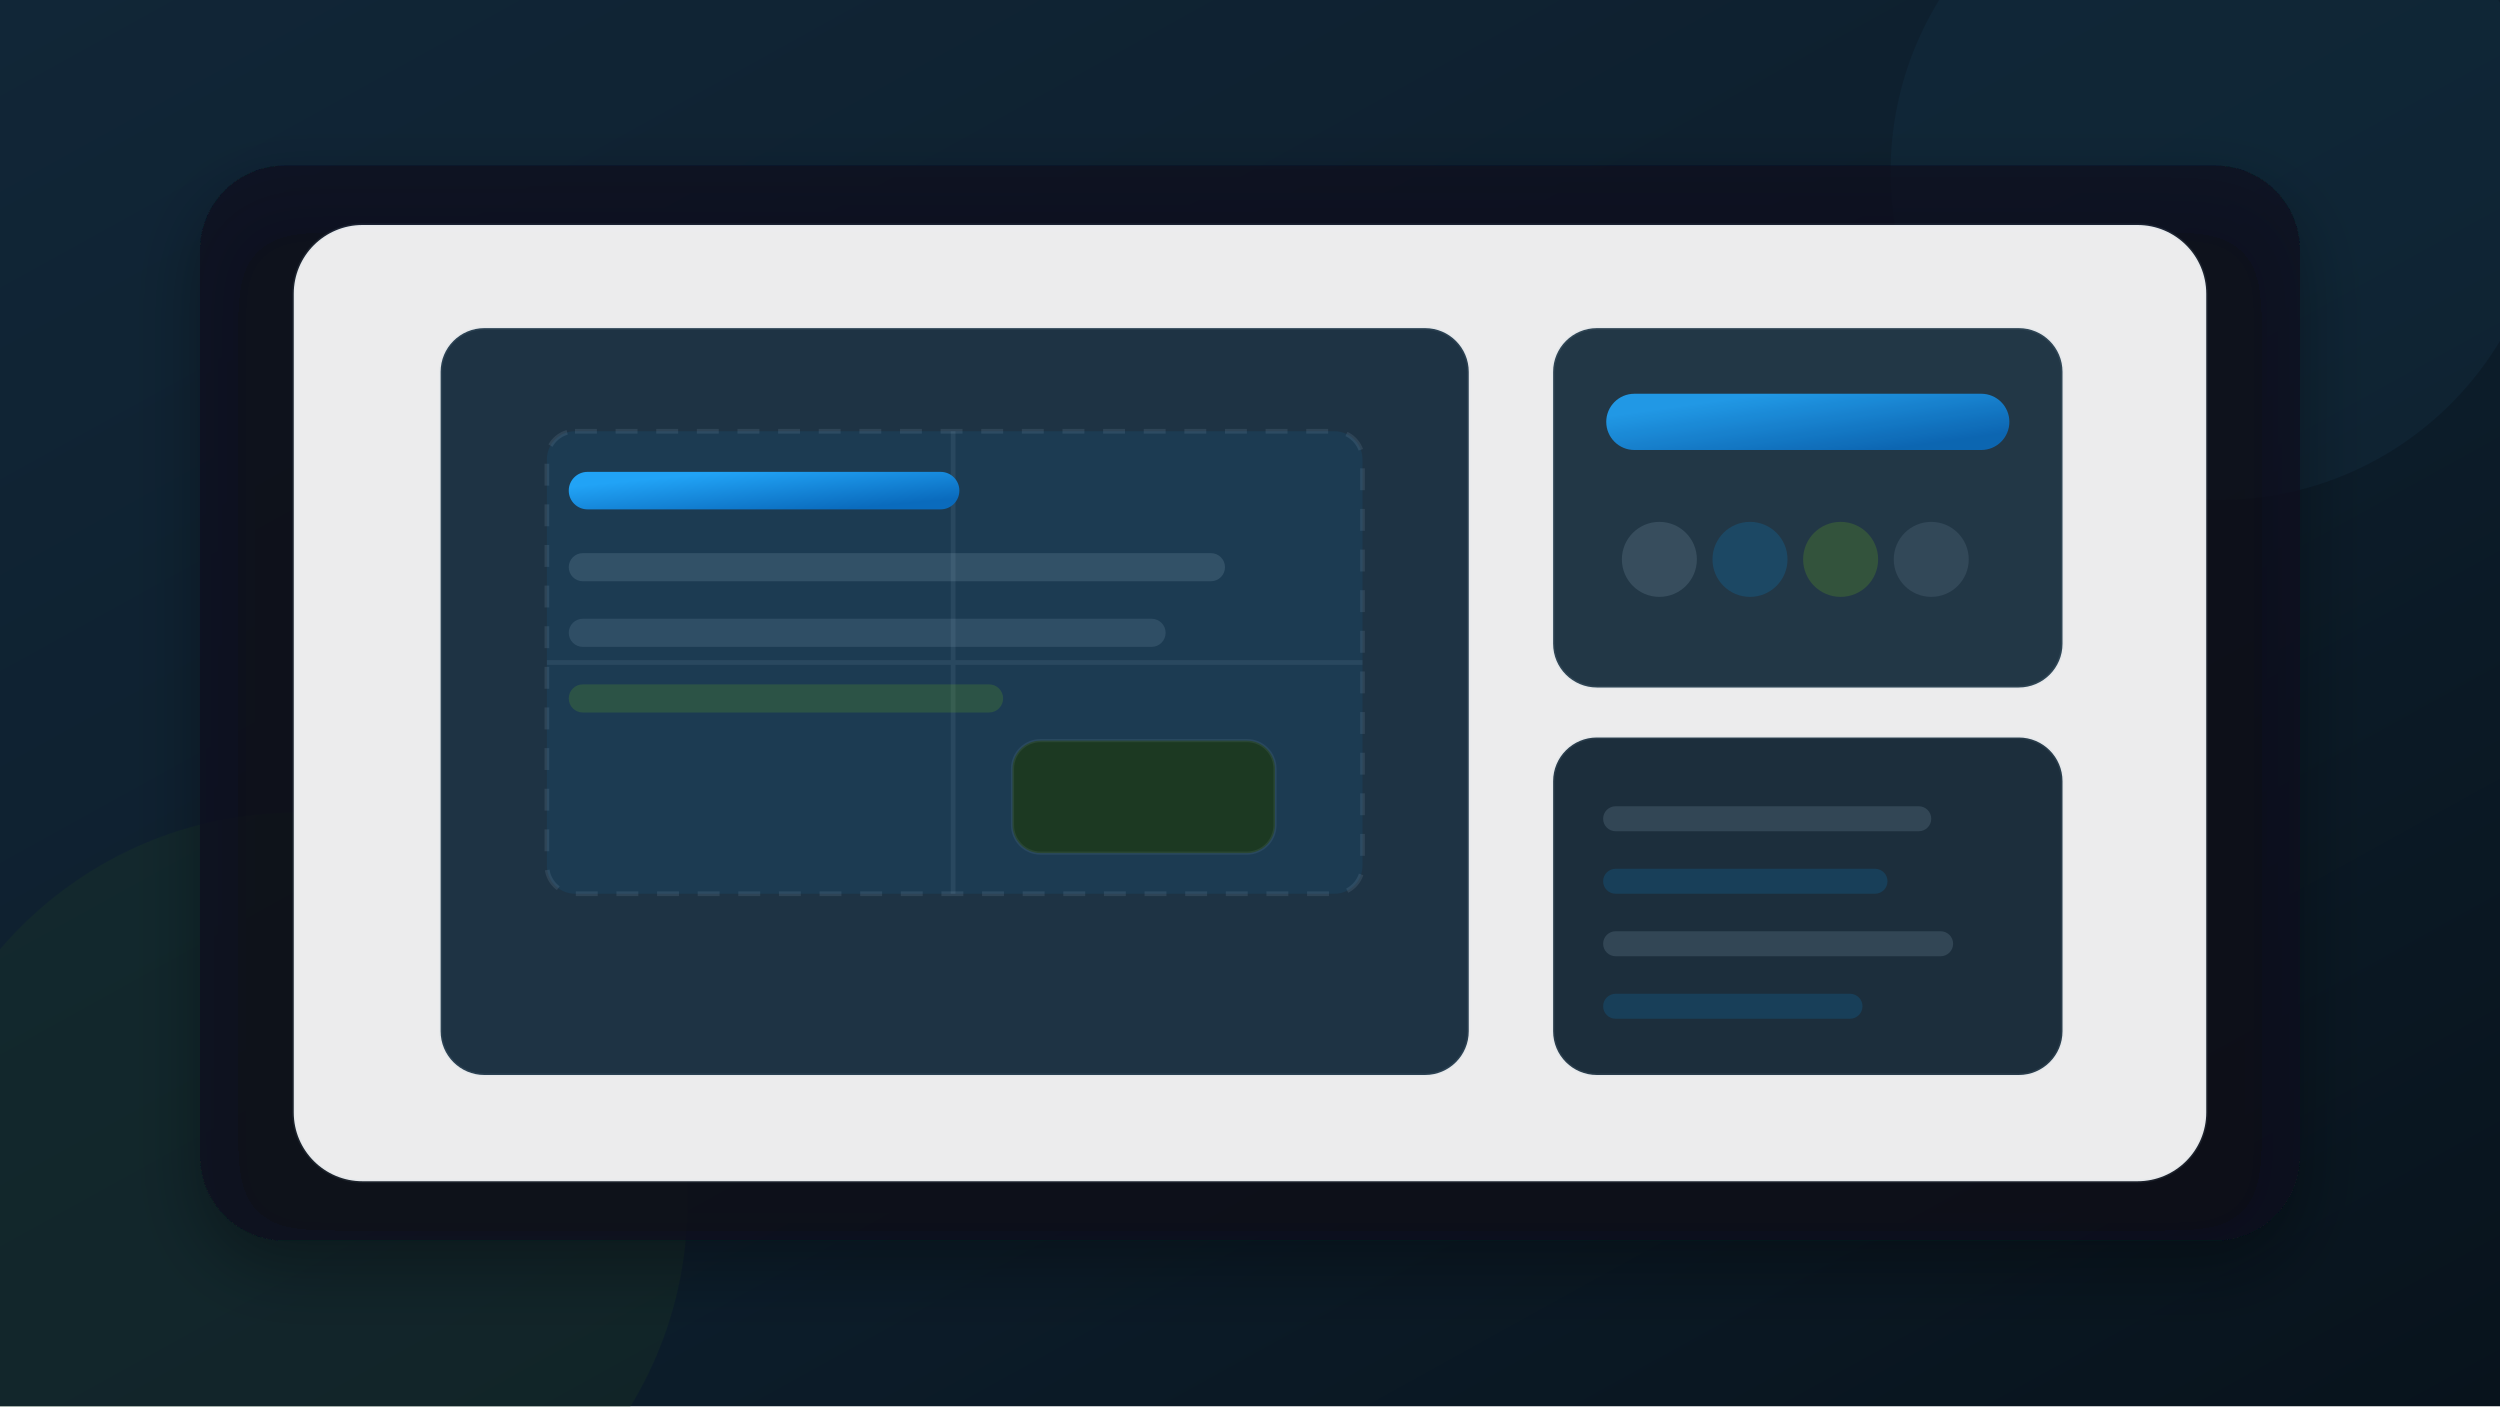
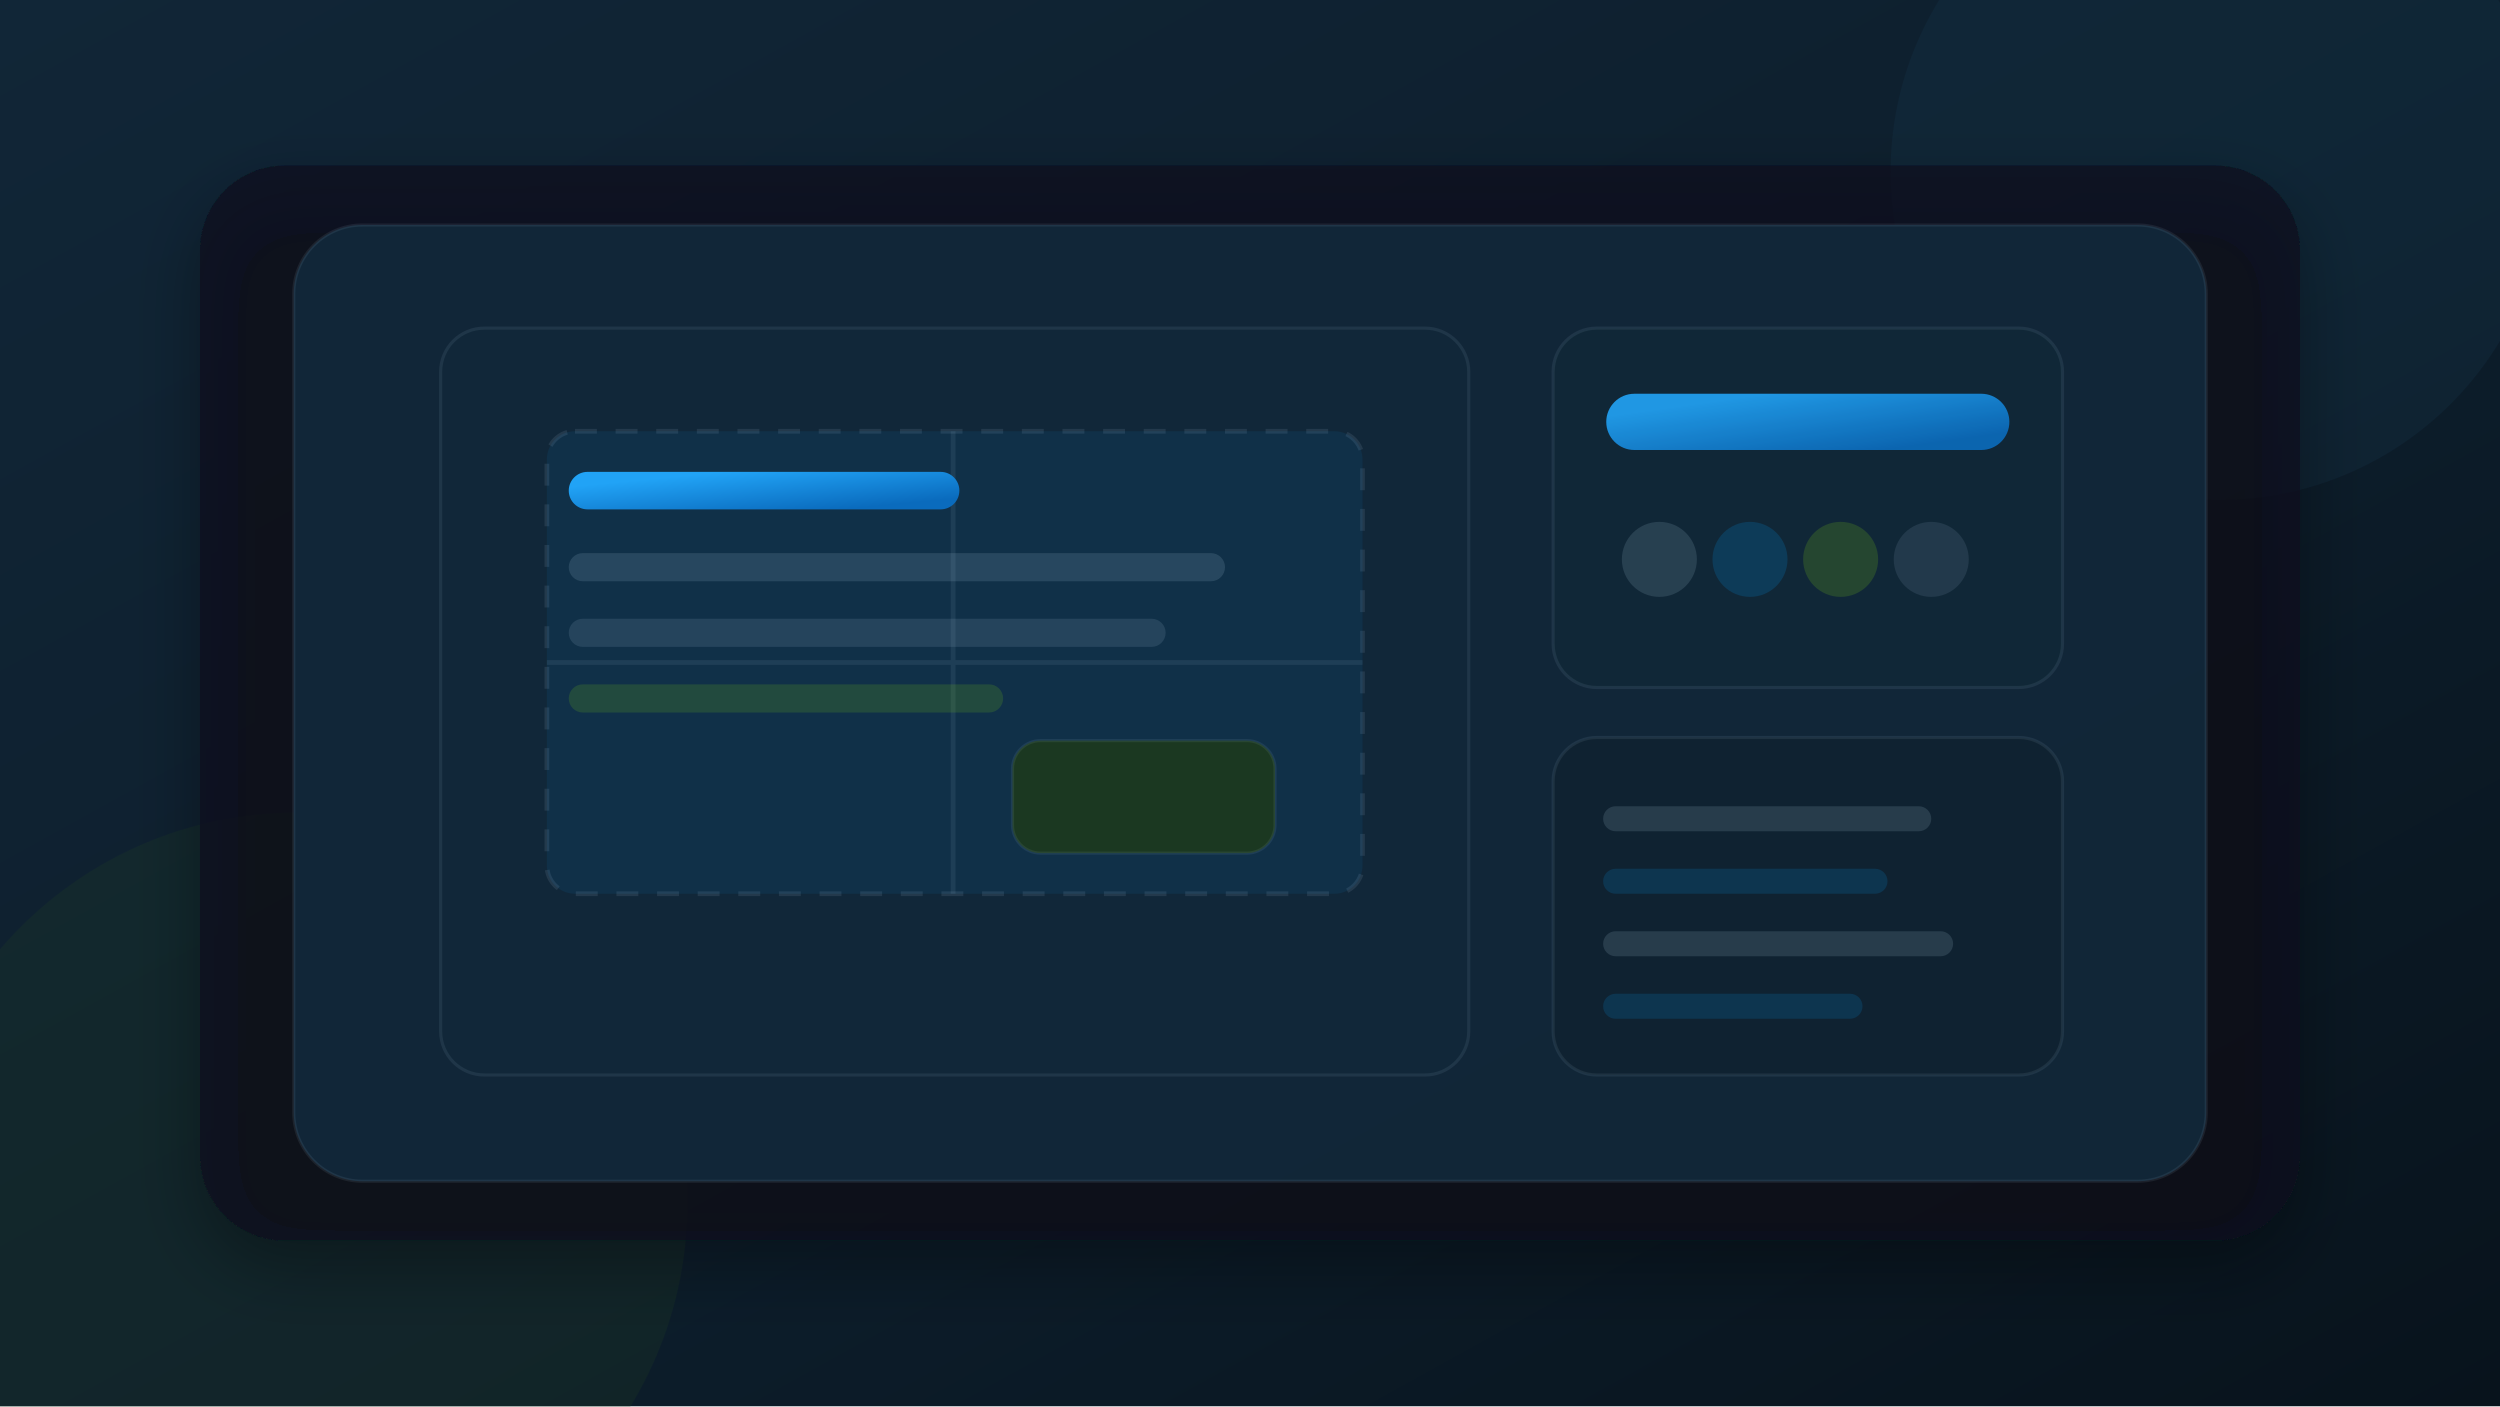
<svg xmlns="http://www.w3.org/2000/svg" width="1600" height="900" viewBox="0 0 1600 900" role="img" aria-hidden="true">
  <defs>
    <linearGradient id="bg" x1="0%" y1="0%" x2="100%" y2="100%">
      <stop offset="0%" stop-color="#112637" />
      <stop offset="55%" stop-color="#0d1e2c" />
      <stop offset="100%" stop-color="#08131c" />
    </linearGradient>
    <linearGradient id="primaryOrb" x1="20%" y1="20%" x2="85%" y2="85%">
      <stop offset="0%" stop-color="#21a3f6" />
      <stop offset="100%" stop-color="#0a6bbd" />
    </linearGradient>
    <linearGradient id="accentOrb" x1="0%" y1="0%" x2="100%" y2="100%">
      <stop offset="0%" stop-color="#9ed93b" />
      <stop offset="100%" stop-color="#63a60b" />
    </linearGradient>
    <linearGradient id="line" x1="0%" y1="0%" x2="100%" y2="0%">
      <stop offset="0%" stop-color="#21a3f6" />
      <stop offset="100%" stop-color="#9ed93b" />
    </linearGradient>
    <filter id="shadowSoft" x="-10%" y="-10%" width="120%" height="120%">
      <feDropShadow dx="0" dy="18" stdDeviation="22" flood-color="#02090f" flood-opacity="0.46" />
    </filter>
  </defs>
  <rect width="1600" height="900" fill="url(#bg)" />
  <g opacity="0.55">
    <circle cx="1420" cy="110" r="210" fill="rgba(26,62,88,0.38)" />
    <circle cx="190" cy="770" r="250" fill="rgba(38,72,34,0.34)" />
  </g>
  <g filter="url(#shadowSoft)">
    <rect x="128" y="106" width="1344" height="688" rx="54" fill="rgba(8,19,28,0.72)" />
  </g>
-   <rect x="188" y="144" width="1224" height="612" rx="44" fill="rgba(255,255,255,0.92)" stroke="rgba(168,195,216,0.1)" stroke-width="2" />
+   <rect x="188" y="144" width="1224" height="612" rx="44" fill="rgba(18,40,58,0.94)" stroke="rgba(168,195,216,0.1)" stroke-width="2" />
  <rect x="282" y="210" width="658" height="478" rx="28" fill="rgba(18,40,58,0.94)" stroke="rgba(168,195,216,0.1)" stroke-width="2" />
  <rect x="994" y="210" width="326" height="230" rx="28" fill="rgba(17,39,56,0.92)" stroke="rgba(168,195,216,0.1)" stroke-width="2" />
  <rect x="994" y="472" width="326" height="216" rx="28" fill="rgba(15,34,49,0.94)" stroke="rgba(168,195,216,0.1)" stroke-width="2" />
  <rect x="350" y="276" width="522" height="296" rx="18" fill="rgba(5,150,239,0.08)" stroke="rgba(168,195,216,0.12)" stroke-dasharray="14 12" stroke-width="3" />
  <path d="M350 424h522M610 276v296" stroke="rgba(168,195,216,0.1)" stroke-width="3" />
  <rect x="364" y="302" width="250" height="24" rx="12" fill="url(#primaryOrb)" />
  <rect x="364" y="354" width="420" height="18" rx="9" fill="rgba(168,195,216,0.16)" />
  <rect x="364" y="396" width="382" height="18" rx="9" fill="rgba(168,195,216,0.14)" />
  <rect x="364" y="438" width="278" height="18" rx="9" fill="rgba(120,197,21,0.18)" />
  <rect x="648" y="474" width="168" height="72" rx="18" fill="rgba(28,57,29,0.9)" stroke="rgba(168,195,216,0.1)" stroke-width="2" />
  <rect x="1028" y="252" width="258" height="36" rx="18" fill="url(#primaryOrb)" opacity="0.9" />
  <circle cx="1062" cy="358" r="24" fill="rgba(168,195,216,0.16)" />
  <circle cx="1120" cy="358" r="24" fill="rgba(5,150,239,0.18)" />
  <circle cx="1178" cy="358" r="24" fill="rgba(120,197,21,0.2)" />
  <circle cx="1236" cy="358" r="24" fill="rgba(168,195,216,0.12)" />
  <rect x="1026" y="516" width="210" height="16" rx="8" fill="rgba(168,195,216,0.16)" />
  <rect x="1026" y="556" width="182" height="16" rx="8" fill="rgba(5,150,239,0.16)" />
  <rect x="1026" y="596" width="224" height="16" rx="8" fill="rgba(168,195,216,0.16)" />
  <rect x="1026" y="636" width="166" height="16" rx="8" fill="rgba(5,150,239,0.16)" />
</svg>
